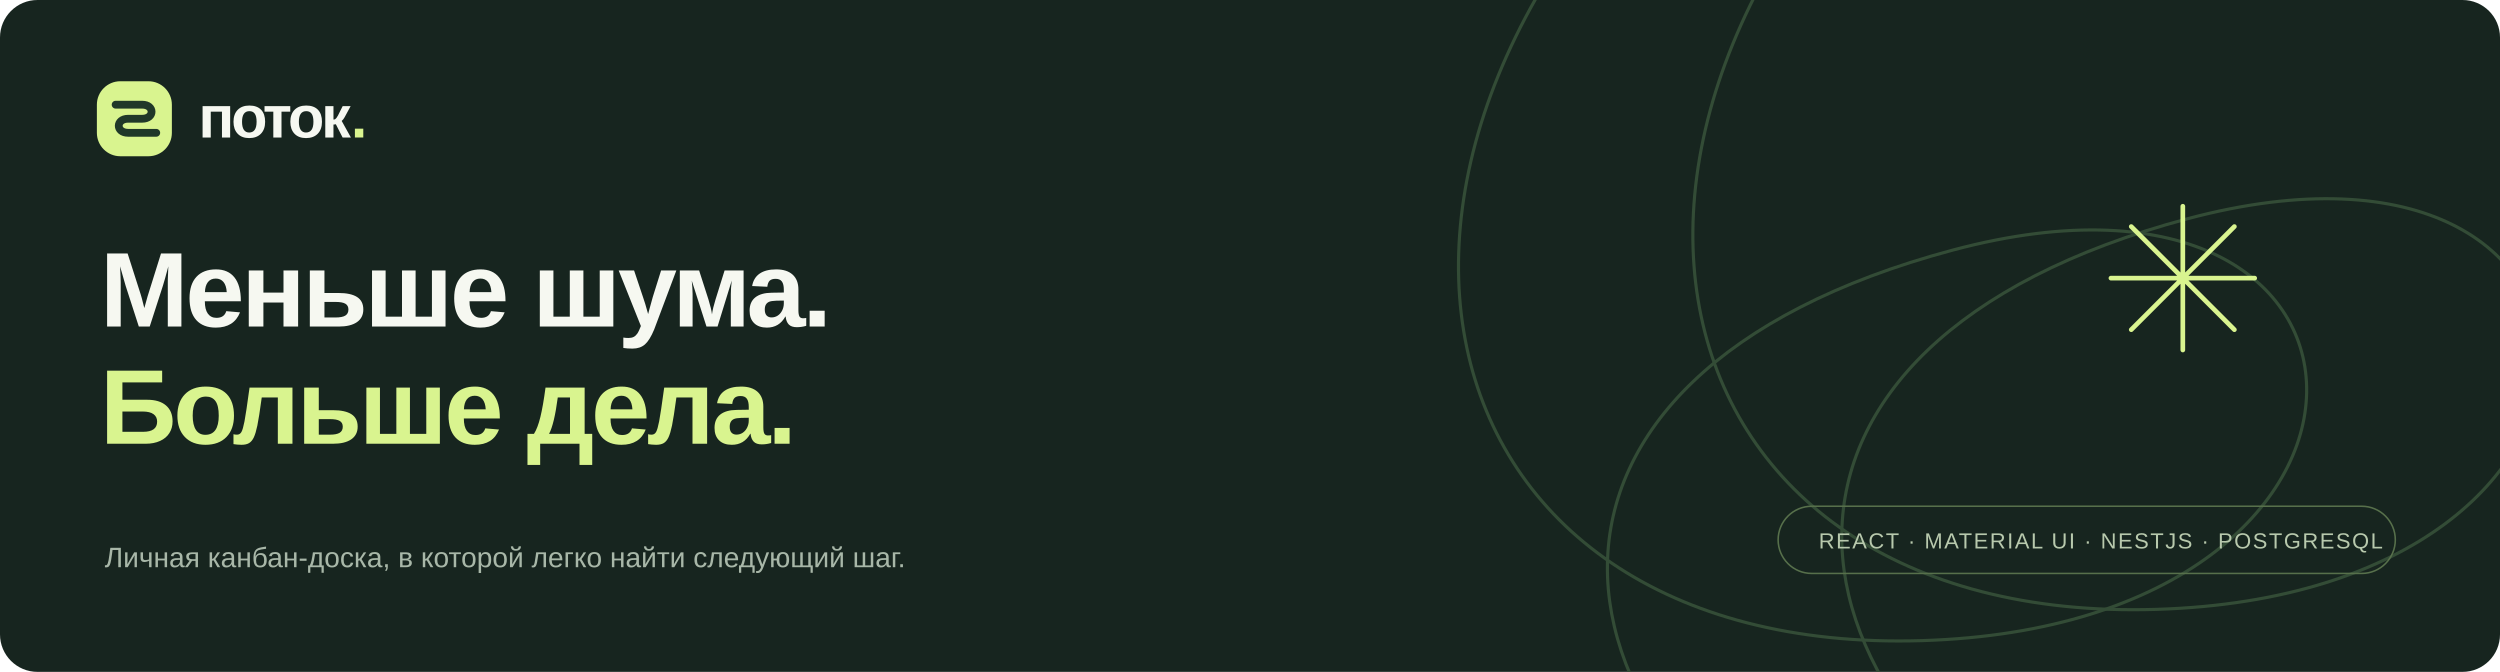
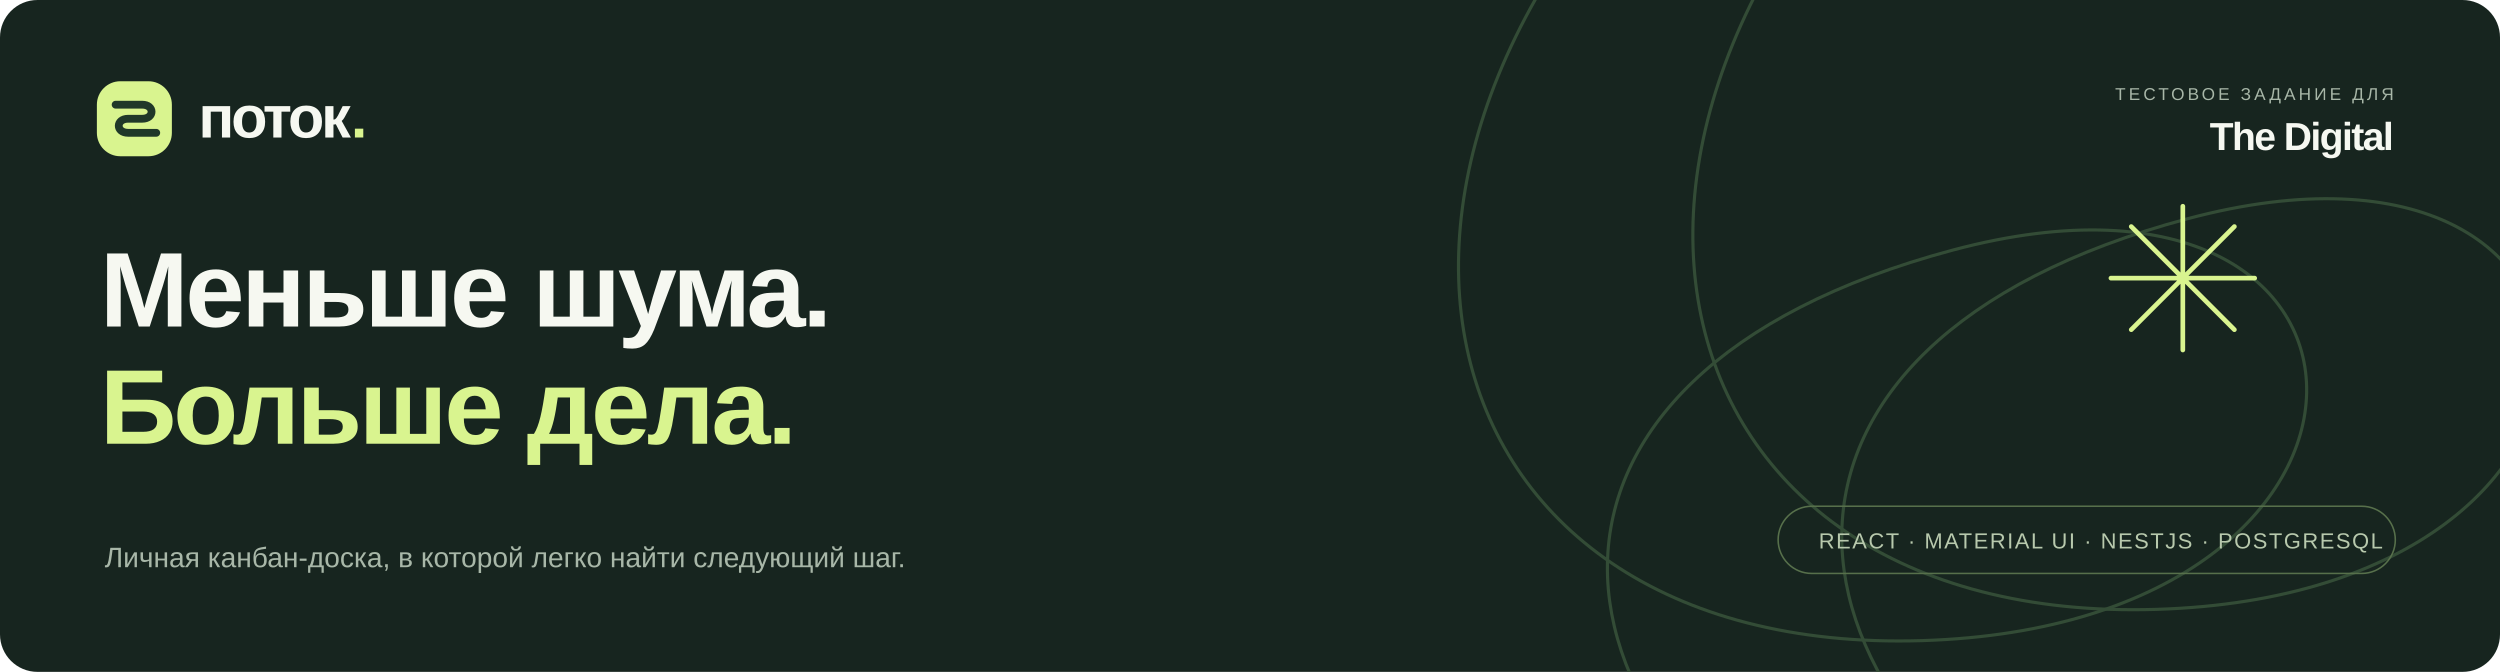
<svg xmlns="http://www.w3.org/2000/svg" width="1600" height="430" viewBox="0 0 1600 430" fill="none">
  <rect width="1600" height="430" rx="24" fill="#17251f" />
  <path d="M1120-160c-300 250-220 580 110 570s320-330 20-250-280 310-30 440" stroke="#334c36" stroke-width="2" />
  <path d="M1270-180c-300 250-220 580 110 570s320-330 20-250-280 310-30 440" stroke="#334c36" stroke-width="2" />
  <rect x="62" y="52" width="48" height="48" rx="15" fill="#d9f48f" />
  <path d="M74 67h17c8 0 8 9 0 9H82c-8 0-8 9 0 9h18" stroke="#203829" stroke-width="5" stroke-linecap="round" />
  <text x="127" y="88" font-family="Arial,sans-serif" font-weight="700" font-size="38" letter-spacing="-2" fill="#f6f8f1">поток<tspan fill="#d9f48f">.</tspan>
  </text>
+   <text x="1532" y="64" text-anchor="end" font-family="Arial,sans-serif" font-size="11" letter-spacing="2" fill="#a8b7a8">ТЕСТОВОЕ ЗАДАНИЕ ДЛЯ</text>
+   <text x="1532" y="96" text-anchor="end" font-family="Arial,sans-serif" font-weight="700" font-size="25" letter-spacing="-1" fill="#f6f8f1">The Digital</text>
  <text x="64" y="209" font-family="Arial,sans-serif" font-weight="700" font-size="68" letter-spacing="-2" fill="#f6f8f1">Меньше шума.</text>
  <text x="64" y="284" font-family="Arial,sans-serif" font-weight="700" font-size="68" letter-spacing="-2" fill="#d9f48f">Больше дела.</text>
  <text x="67" y="363" font-family="Arial,sans-serif" font-size="18" fill="#a8b7a8">Личная канбан-доска, в которой легко найти следующий шаг.</text>
  <rect x="1138" y="324" width="395" height="43" rx="21.5" stroke="#57704b" />
  <text x="1164" y="351" font-family="Arial,sans-serif" font-size="14" letter-spacing="1" fill="#b8c9ad">REACT · MATERIAL UI · NESTJS · POSTGRESQL</text>
  <path d="M1397 132v92m-46-46h92m-79-33 66 66m0-66-66 66" stroke="#d9f48f" stroke-width="3" stroke-linecap="round" />
</svg>
